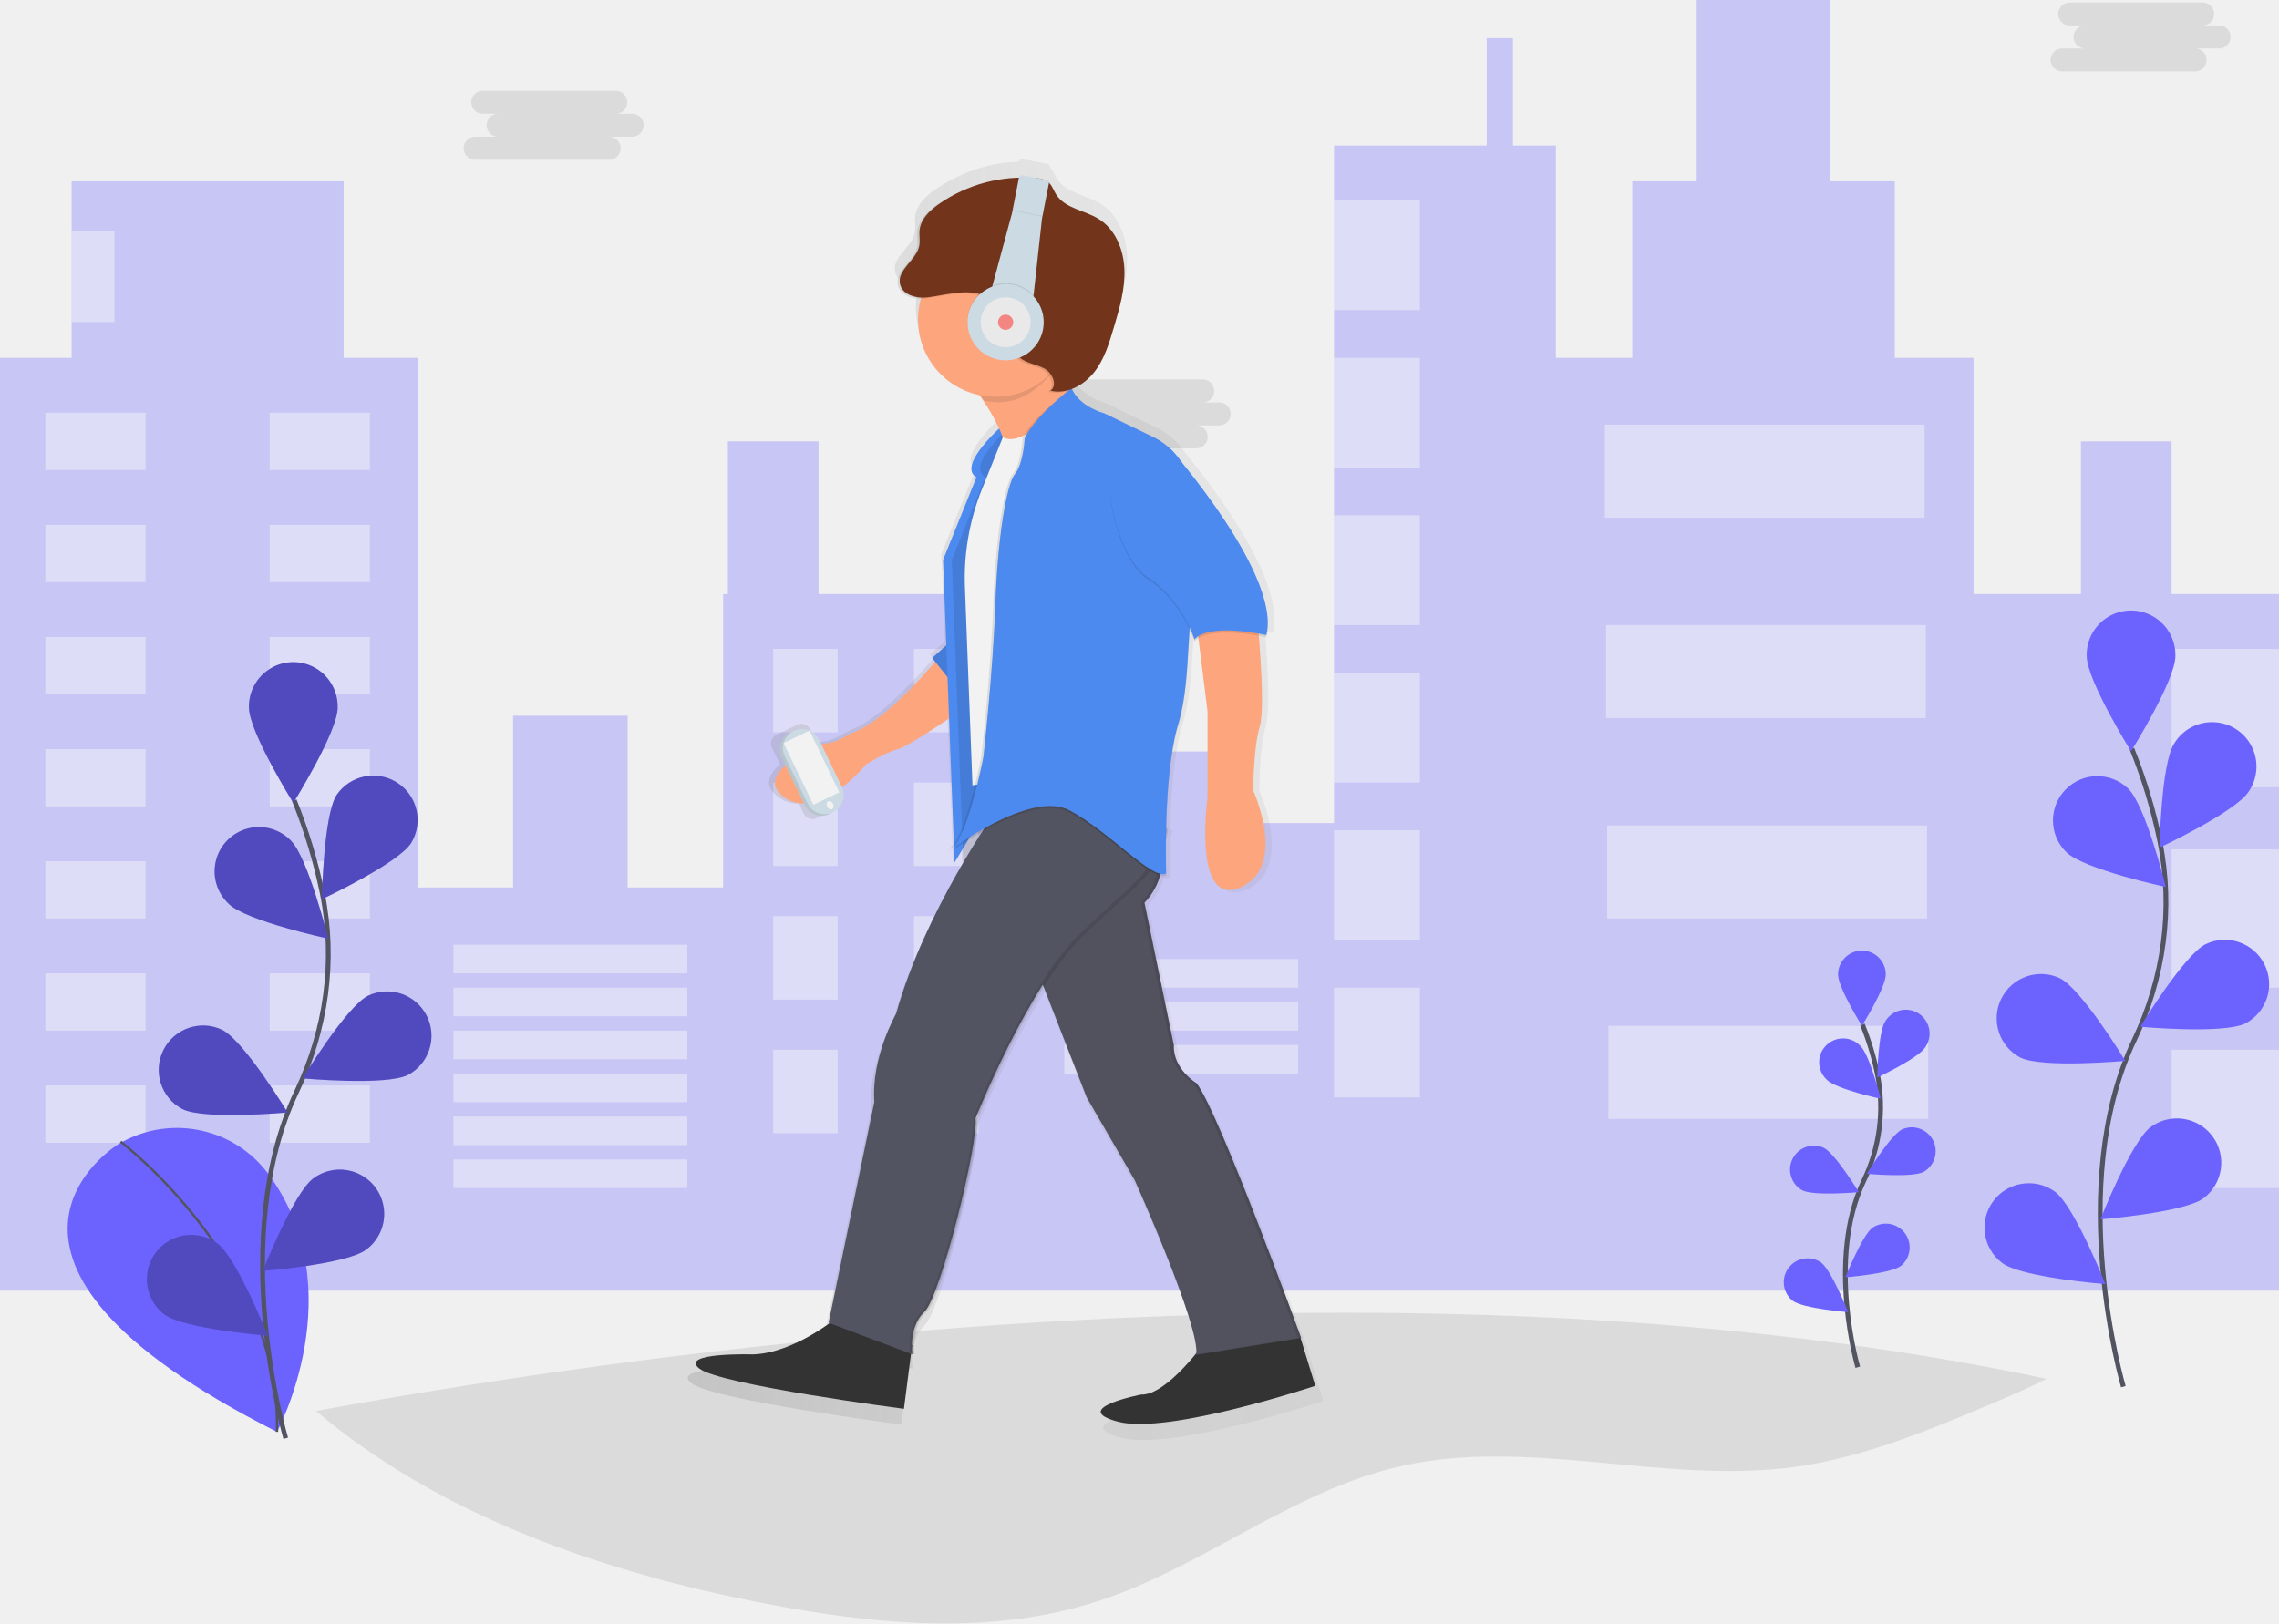
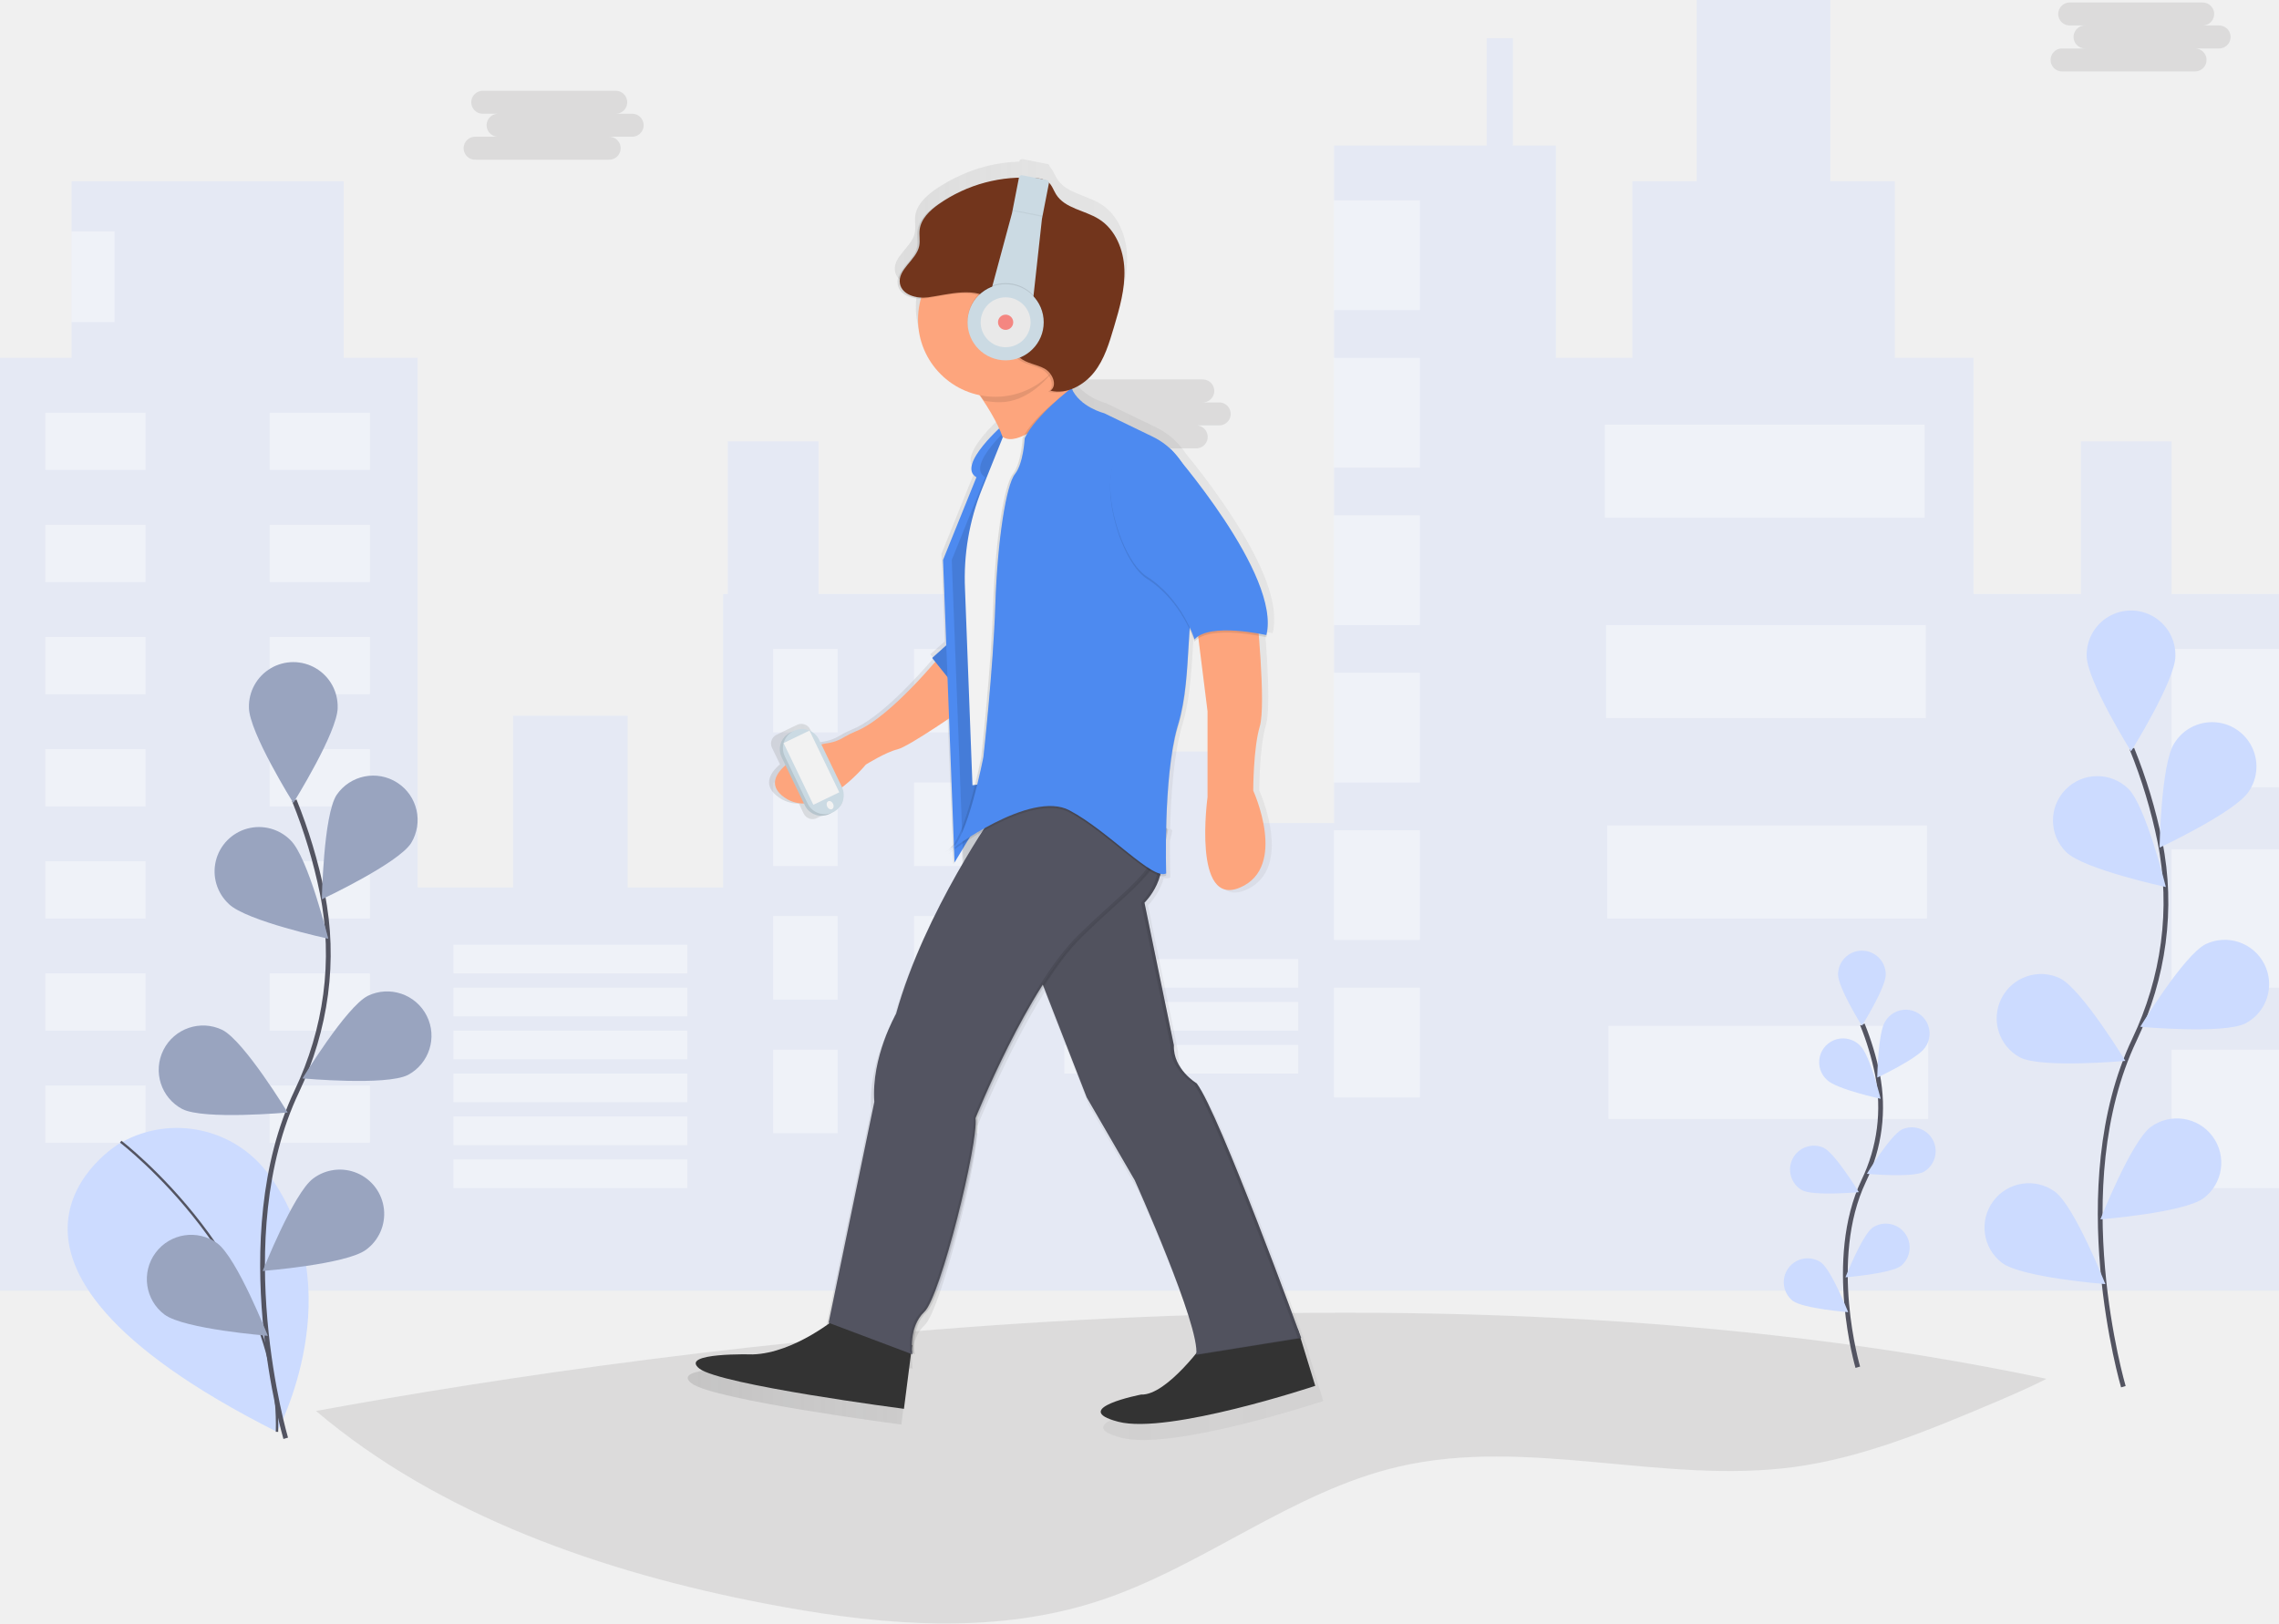
<svg xmlns="http://www.w3.org/2000/svg" xmlns:xlink="http://www.w3.org/1999/xlink" id="a1e1094a-0c8c-49ef-9e46-7b691cb0c375" data-name="Layer 1" width="955" height="680.5" viewBox="0 0 955 680.5">
  <defs>
    <linearGradient id="24f03e8c-5c7e-4fae-8483-b5d808403054" x1="410.65" y1="444.9" x2="677" y2="444.9" gradientUnits="userSpaceOnUse">
      <stop offset="0" stop-color="gray" stop-opacity="0.25" />
      <stop offset="0.54" stop-color="gray" stop-opacity="0.12" />
      <stop offset="1" stop-color="gray" stop-opacity="0.1" />
    </linearGradient>
    <linearGradient id="00c9c3cb-352a-4ad1-9ec3-c89fe8d1d33c" x1="518.88" y1="466.38" x2="520.07" y2="466.38" xlink:href="#24f03e8c-5c7e-4fae-8483-b5d808403054" />
    <linearGradient id="120917fe-dde0-4ef5-b791-4b8cdc7eaea0" x1="519.81" y1="467.31" x2="521.01" y2="467.31" xlink:href="#24f03e8c-5c7e-4fae-8483-b5d808403054" />
    <linearGradient id="d6588c0b-28b1-4044-81f0-862b52dadcf0" x1="519.81" y1="466.38" x2="521.01" y2="466.38" xlink:href="#24f03e8c-5c7e-4fae-8483-b5d808403054" />
  </defs>
  <path d="M-10.73,747.34" transform="translate(-122.5 -109.75)" fill="none" stroke="#535461" stroke-miterlimit="10" stroke-width="2" />
  <path d="M980.07,687.7c-7.12,3.67-14.58,6.84-21.94,10-27.19,11.48-54.79,23.06-84,27C819.27,732,762.66,712,708.76,724.48c-45.15,10.42-82.49,42.35-126.6,56.57-20.51,6.61-41.85,9.2-63.38,9.2H516q-4-.05-7.94-.2c-21.83-.82-43.75-4.05-65.15-8.18-67.57-13-136.34-36.83-188-80.7C405.33,673.69,715.18,631.51,980.07,687.7Z" transform="translate(-122.5 -109.75)" fill="#252223" opacity="0.1" />
-   <polygon points="910 249 910 185 872 185 872 249 827 249 827 150 794 150 794 76 767 76 767 0 711 0 711 76 684 76 684 150 652 150 652 61 634 61 634 16 623 16 623 61 559 61 559 345 510 345 510 315 480 315 480 345 431 345 431 249 343 249 343 185 305 185 305 249 303 249 303 372 263 372 263 300 215 300 215 372 175 372 175 150 144 150 144 76 30 76 30 150 0 150 0 541 175 541 303 541 431 541 559 541 652 541 827 541 955 541 955 249 910 249" fill="#6c63ff" opacity="0.3" />
+   <polygon points="910 249 910 185 872 185 872 249 827 249 827 150 794 150 794 76 767 76 767 0 711 0 711 76 684 76 684 150 652 150 652 61 634 61 634 16 623 16 623 61 559 61 559 345 510 345 510 315 480 315 480 345 431 345 431 249 343 249 343 185 305 185 305 249 303 249 303 372 263 372 263 300 215 300 215 372 175 372 175 150 144 150 144 76 30 76 30 150 0 150 0 541 175 541 303 541 431 541 559 541 652 541 827 541 955 541 955 249 910 249" fill="#ccdbff" opacity="0.3" />
  <rect x="19" y="173" width="42" height="24" fill="#fff" opacity="0.4" />
  <rect x="235.5" y="282.75" width="42" height="24" transform="translate(390.5 479.75) rotate(-180)" fill="#fff" opacity="0.4" />
  <rect x="19" y="220" width="42" height="24" fill="#fff" opacity="0.4" />
  <rect x="235.5" y="329.75" width="42" height="24" transform="translate(390.5 573.75) rotate(-180)" fill="#fff" opacity="0.4" />
  <rect x="19" y="267" width="42" height="24" fill="#fff" opacity="0.4" />
  <rect x="235.5" y="376.75" width="42" height="24" transform="translate(390.5 667.75) rotate(-180)" fill="#fff" opacity="0.4" />
  <rect x="19" y="314" width="42" height="24" fill="#fff" opacity="0.4" />
  <rect x="235.5" y="423.75" width="42" height="24" transform="translate(390.5 761.75) rotate(-180)" fill="#fff" opacity="0.4" />
  <rect x="19" y="361" width="42" height="24" fill="#fff" opacity="0.4" />
  <rect x="235.5" y="470.75" width="42" height="24" transform="translate(390.5 855.75) rotate(-180)" fill="#fff" opacity="0.4" />
  <rect x="19" y="408" width="42" height="24" fill="#fff" opacity="0.4" />
  <rect x="235.5" y="517.75" width="42" height="24" transform="translate(390.5 949.75) rotate(-180)" fill="#fff" opacity="0.4" />
  <rect x="19" y="455" width="42" height="24" fill="#fff" opacity="0.4" />
  <rect x="235.5" y="564.75" width="42" height="24" transform="translate(390.5 1043.75) rotate(-180)" fill="#fff" opacity="0.4" />
  <rect x="190" y="396" width="98" height="12" fill="#fff" opacity="0.4" />
  <rect x="190" y="414" width="98" height="12" fill="#fff" opacity="0.4" />
  <rect x="190" y="432" width="98" height="12" fill="#fff" opacity="0.4" />
  <rect x="446" y="402" width="98" height="12" fill="#fff" opacity="0.4" />
  <rect x="446" y="420" width="98" height="12" fill="#fff" opacity="0.4" />
  <rect x="446" y="438" width="98" height="12" fill="#fff" opacity="0.4" />
  <rect x="190" y="450" width="98" height="12" fill="#fff" opacity="0.4" />
  <rect x="190" y="468" width="98" height="12" fill="#fff" opacity="0.4" />
  <rect x="190" y="486" width="98" height="12" fill="#fff" opacity="0.4" />
  <rect x="324" y="272" width="27" height="35" fill="#fff" opacity="0.4" />
  <rect x="505.5" y="381.75" width="27" height="35" transform="translate(915.5 688.75) rotate(-180)" fill="#fff" opacity="0.4" />
  <rect x="324" y="328" width="27" height="35" fill="#fff" opacity="0.4" />
  <rect x="505.5" y="437.75" width="27" height="35" transform="translate(915.5 800.75) rotate(-180)" fill="#fff" opacity="0.4" />
  <rect x="324" y="384" width="27" height="35" fill="#fff" opacity="0.4" />
  <rect x="505.5" y="493.75" width="27" height="35" transform="translate(915.5 912.75) rotate(-180)" fill="#fff" opacity="0.4" />
  <rect x="324" y="440" width="27" height="35" fill="#fff" opacity="0.4" />
  <rect x="505.5" y="549.75" width="27" height="35" transform="translate(915.5 1024.75) rotate(-180)" fill="#fff" opacity="0.4" />
  <rect x="559" y="84" width="36" height="46" fill="#fff" opacity="0.4" />
  <rect x="559" y="150" width="36" height="46" fill="#fff" opacity="0.4" />
  <rect x="559" y="216" width="36" height="46" fill="#fff" opacity="0.4" />
  <rect x="559" y="282" width="36" height="46" fill="#fff" opacity="0.4" />
  <rect x="559" y="348" width="36" height="46" fill="#fff" opacity="0.4" />
  <rect x="559" y="414" width="36" height="46" fill="#fff" opacity="0.4" />
  <rect x="672.5" y="178" width="134" height="39" fill="#fff" opacity="0.4" />
  <rect x="673" y="262" width="134" height="39" fill="#fff" opacity="0.4" />
  <rect x="673.5" y="346" width="134" height="39" fill="#fff" opacity="0.4" />
  <rect x="674" y="430" width="134" height="39" fill="#fff" opacity="0.4" />
  <rect x="30" y="97" width="18" height="38" fill="#fff" opacity="0.4" />
  <rect x="910" y="272" width="45" height="58" fill="#fff" opacity="0.4" />
  <rect x="910" y="356" width="45" height="58" fill="#fff" opacity="0.4" />
  <rect x="910" y="440" width="45" height="58" fill="#fff" opacity="0.4" />
-   <path d="M172.17,589.3S93.44,636.8,238.57,709.93c0,0,32-59.36-3.38-107.76a47.66,47.66,0,0,0-61.83-13.55Z" transform="translate(-122.5 -109.75)" fill="#6c63ff" />
+   <path d="M172.17,589.3S93.44,636.8,238.57,709.93c0,0,32-59.36-3.38-107.76a47.66,47.66,0,0,0-61.83-13.55Z" transform="translate(-122.5 -109.75)" fill="#ccdbff" />
  <path d="M173.08,588.3s67.37,51.55,65.49,121.63" transform="translate(-122.5 -109.75)" fill="none" stroke="#535461" stroke-miterlimit="10" />
  <path d="M242.23,712.63s-24.67-83.76,4.63-145.41c12.3-25.87,16.38-54.92,10.7-83a222.5,222.5,0,0,0-11.75-39" transform="translate(-122.5 -109.75)" fill="none" stroke="#535461" stroke-miterlimit="10" stroke-width="2" />
-   <path d="M264,406.31c0,10.27-18.59,40-18.59,40s-18.59-29.77-18.59-40a18.59,18.59,0,1,1,37.17,0Z" transform="translate(-122.5 -109.75)" fill="#6c63ff" />
-   <path d="M294.76,463.17c-5.58,8.62-37.36,23.5-37.36,23.5s.58-35.09,6.16-43.71a18.59,18.59,0,0,1,31.2,20.2Z" transform="translate(-122.5 -109.75)" fill="#6c63ff" />
-   <path d="M293.41,560.34c-9.17,4.62-44.11,1.43-44.11,1.43s18.21-30,27.38-34.62a18.59,18.59,0,0,1,16.74,33.19Z" transform="translate(-122.5 -109.75)" fill="#6c63ff" />
-   <path d="M275.84,633.63c-8.25,6.1-43.24,8.86-43.24,8.86s12.88-32.64,21.13-38.75a18.59,18.59,0,1,1,22.11,29.89Z" transform="translate(-122.5 -109.75)" fill="#6c63ff" />
-   <path d="M218.37,488.66c7.36,7.15,41.67,14.56,41.67,14.56s-8.4-34.07-15.76-41.23a18.59,18.59,0,1,0-25.9,26.66Z" transform="translate(-122.5 -109.75)" fill="#6c63ff" />
-   <path d="M198.91,574.63c9.17,4.62,44.11,1.43,44.11,1.43s-18.21-30-27.38-34.62a18.59,18.59,0,0,0-16.74,33.19Z" transform="translate(-122.5 -109.75)" fill="#6c63ff" />
-   <path d="M191.46,660.79c8.25,6.1,43.24,8.86,43.24,8.86S221.82,637,213.56,630.9a18.59,18.59,0,0,0-22.11,29.89Z" transform="translate(-122.5 -109.75)" fill="#6c63ff" />
+   <path d="M264,406.31c0,10.27-18.59,40-18.59,40s-18.59-29.77-18.59-40a18.59,18.59,0,1,1,37.17,0Z" transform="translate(-122.5 -109.75)" fill="#ccdbff" />
+   <path d="M294.76,463.17c-5.58,8.62-37.36,23.5-37.36,23.5s.58-35.09,6.16-43.71a18.59,18.59,0,0,1,31.2,20.2Z" transform="translate(-122.5 -109.75)" fill="#ccdbff" />
+   <path d="M293.41,560.34c-9.17,4.62-44.11,1.43-44.11,1.43s18.21-30,27.38-34.62a18.59,18.59,0,0,1,16.74,33.19Z" transform="translate(-122.5 -109.75)" fill="#ccdbff" />
+   <path d="M275.84,633.63c-8.25,6.1-43.24,8.86-43.24,8.86s12.88-32.64,21.13-38.75a18.59,18.59,0,1,1,22.11,29.89Z" transform="translate(-122.5 -109.75)" fill="#ccdbff" />
+   <path d="M218.37,488.66c7.36,7.15,41.67,14.56,41.67,14.56s-8.4-34.07-15.76-41.23a18.59,18.59,0,1,0-25.9,26.66Z" transform="translate(-122.5 -109.75)" fill="#ccdbff" />
+   <path d="M198.91,574.63c9.17,4.62,44.11,1.43,44.11,1.43s-18.21-30-27.38-34.62a18.59,18.59,0,0,0-16.74,33.19Z" transform="translate(-122.5 -109.75)" fill="#ccdbff" />
+   <path d="M191.46,660.79c8.25,6.1,43.24,8.86,43.24,8.86S221.82,637,213.56,630.9a18.59,18.59,0,0,0-22.11,29.89Z" transform="translate(-122.5 -109.75)" fill="#ccdbff" />
  <path d="M264,406.31c0,10.27-18.59,40-18.59,40s-18.59-29.77-18.59-40a18.59,18.59,0,1,1,37.17,0Z" transform="translate(-122.5 -109.75)" opacity="0.25" />
  <path d="M294.76,463.17c-5.58,8.62-37.36,23.5-37.36,23.5s.58-35.09,6.16-43.71a18.59,18.59,0,0,1,31.2,20.2Z" transform="translate(-122.5 -109.75)" opacity="0.25" />
  <path d="M293.41,560.34c-9.17,4.62-44.11,1.43-44.11,1.43s18.21-30,27.38-34.62a18.59,18.59,0,0,1,16.74,33.19Z" transform="translate(-122.5 -109.75)" opacity="0.25" />
  <path d="M275.84,633.63c-8.25,6.1-43.24,8.86-43.24,8.86s12.88-32.64,21.13-38.75a18.59,18.59,0,1,1,22.11,29.89Z" transform="translate(-122.5 -109.75)" opacity="0.25" />
  <path d="M218.37,488.66c7.36,7.15,41.67,14.56,41.67,14.56s-8.4-34.07-15.76-41.23a18.59,18.59,0,1,0-25.9,26.66Z" transform="translate(-122.5 -109.75)" opacity="0.25" />
  <path d="M198.91,574.63c9.17,4.62,44.11,1.43,44.11,1.43s-18.21-30-27.38-34.62a18.59,18.59,0,0,0-16.74,33.19Z" transform="translate(-122.5 -109.75)" opacity="0.25" />
  <path d="M191.46,660.79c8.25,6.1,43.24,8.86,43.24,8.86S221.82,637,213.56,630.9a18.59,18.59,0,0,0-22.11,29.89Z" transform="translate(-122.5 -109.75)" opacity="0.25" />
  <path d="M1012.28,691s-24.67-83.76,4.63-145.41c12.3-25.87,16.38-54.92,10.7-83a222.5,222.5,0,0,0-11.75-39" transform="translate(-122.5 -109.75)" fill="none" stroke="#535461" stroke-miterlimit="10" stroke-width="2" />
-   <path d="M1034.09,384.68c0,10.27-18.59,40-18.59,40s-18.59-29.77-18.59-40a18.59,18.59,0,1,1,37.17,0Z" transform="translate(-122.5 -109.75)" fill="#6c63ff" />
-   <path d="M1064.81,441.54c-5.58,8.62-37.36,23.5-37.36,23.5s.58-35.09,6.16-43.71a18.59,18.59,0,1,1,31.2,20.2Z" transform="translate(-122.5 -109.75)" fill="#6c63ff" />
-   <path d="M1063.47,538.71c-9.17,4.62-44.11,1.43-44.11,1.43s18.21-30,27.38-34.62a18.59,18.59,0,0,1,16.74,33.19Z" transform="translate(-122.5 -109.75)" fill="#6c63ff" />
-   <path d="M1045.9,612c-8.25,6.1-43.24,8.86-43.24,8.86s12.88-32.64,21.13-38.75A18.59,18.59,0,0,1,1045.9,612Z" transform="translate(-122.5 -109.75)" fill="#6c63ff" />
-   <path d="M988.42,467c7.36,7.15,41.67,14.56,41.67,14.56s-8.4-34.07-15.76-41.23A18.59,18.59,0,0,0,988.42,467Z" transform="translate(-122.5 -109.75)" fill="#6c63ff" />
-   <path d="M969,553c9.17,4.62,44.11,1.43,44.11,1.43s-18.21-30-27.38-34.62A18.59,18.59,0,0,0,969,553Z" transform="translate(-122.5 -109.75)" fill="#6c63ff" />
-   <path d="M961.51,639.16c8.25,6.1,43.24,8.86,43.24,8.86s-12.88-32.64-21.13-38.75a18.59,18.59,0,0,0-22.11,29.89Z" transform="translate(-122.5 -109.75)" fill="#6c63ff" />
+   <path d="M1034.09,384.68c0,10.27-18.59,40-18.59,40s-18.59-29.77-18.59-40a18.59,18.59,0,1,1,37.17,0Z" transform="translate(-122.5 -109.75)" fill="#ccdbff" />
+   <path d="M1064.81,441.54c-5.58,8.62-37.36,23.5-37.36,23.5s.58-35.09,6.16-43.71a18.59,18.59,0,1,1,31.2,20.2Z" transform="translate(-122.5 -109.75)" fill="#ccdbff" />
+   <path d="M1063.47,538.71c-9.17,4.62-44.11,1.43-44.11,1.43s18.21-30,27.38-34.62a18.59,18.59,0,0,1,16.74,33.19Z" transform="translate(-122.5 -109.75)" fill="#ccdbff" />
+   <path d="M1045.9,612c-8.25,6.1-43.24,8.86-43.24,8.86s12.88-32.64,21.13-38.75A18.59,18.59,0,0,1,1045.9,612Z" transform="translate(-122.5 -109.75)" fill="#ccdbff" />
+   <path d="M988.42,467c7.36,7.15,41.67,14.56,41.67,14.56s-8.4-34.07-15.76-41.23A18.59,18.59,0,0,0,988.42,467Z" transform="translate(-122.5 -109.75)" fill="#ccdbff" />
+   <path d="M969,553c9.17,4.62,44.11,1.43,44.11,1.43s-18.21-30-27.38-34.62A18.59,18.59,0,0,0,969,553Z" transform="translate(-122.5 -109.75)" fill="#ccdbff" />
+   <path d="M961.51,639.16c8.25,6.1,43.24,8.86,43.24,8.86s-12.88-32.64-21.13-38.75a18.59,18.59,0,0,0-22.11,29.89Z" transform="translate(-122.5 -109.75)" fill="#ccdbff" />
  <path d="M901,682.85s-13.26-45,2.49-78.14a71.09,71.09,0,0,0,5.75-44.6,119.57,119.57,0,0,0-6.31-20.93" transform="translate(-122.5 -109.75)" fill="none" stroke="#535461" stroke-miterlimit="10" stroke-width="2" />
-   <path d="M912.72,518.23c0,5.52-10,21.51-10,21.51s-10-16-10-21.51a10,10,0,0,1,20,0Z" transform="translate(-122.5 -109.75)" fill="#6c63ff" />
-   <path d="M929.23,548.79c-3,4.63-20.08,12.63-20.08,12.63s.31-18.86,3.31-23.49a10,10,0,1,1,16.77,10.86Z" transform="translate(-122.5 -109.75)" fill="#6c63ff" />
-   <path d="M928.51,601c-4.93,2.48-23.71.77-23.71.77s9.79-16.12,14.71-18.6a10,10,0,0,1,9,17.84Z" transform="translate(-122.5 -109.75)" fill="#6c63ff" />
-   <path d="M919.06,640.39c-4.44,3.28-23.24,4.76-23.24,4.76s6.92-17.54,11.36-20.82a10,10,0,0,1,11.88,16.06Z" transform="translate(-122.5 -109.75)" fill="#6c63ff" />
-   <path d="M888.18,562.49c4,3.84,22.39,7.83,22.39,7.83s-4.51-18.31-8.47-22.15a10,10,0,1,0-13.92,14.33Z" transform="translate(-122.5 -109.75)" fill="#6c63ff" />
-   <path d="M877.72,608.69c4.93,2.48,23.71.77,23.71.77s-9.79-16.12-14.71-18.6a10,10,0,0,0-9,17.84Z" transform="translate(-122.5 -109.75)" fill="#6c63ff" />
-   <path d="M873.72,655c4.44,3.28,23.24,4.76,23.24,4.76S890,642.21,885.6,638.93A10,10,0,0,0,873.72,655Z" transform="translate(-122.5 -109.75)" fill="#6c63ff" />
+   <path d="M912.72,518.23c0,5.52-10,21.51-10,21.51s-10-16-10-21.51a10,10,0,0,1,20,0Z" transform="translate(-122.5 -109.75)" fill="#ccdbff" />
+   <path d="M929.23,548.79c-3,4.63-20.08,12.63-20.08,12.63s.31-18.86,3.31-23.49a10,10,0,1,1,16.77,10.86Z" transform="translate(-122.5 -109.75)" fill="#ccdbff" />
+   <path d="M928.51,601c-4.93,2.48-23.71.77-23.71.77s9.79-16.12,14.71-18.6a10,10,0,0,1,9,17.84Z" transform="translate(-122.5 -109.75)" fill="#ccdbff" />
+   <path d="M919.06,640.39c-4.44,3.28-23.24,4.76-23.24,4.76s6.92-17.54,11.36-20.82a10,10,0,0,1,11.88,16.06Z" transform="translate(-122.5 -109.75)" fill="#ccdbff" />
+   <path d="M888.18,562.49c4,3.84,22.39,7.83,22.39,7.83s-4.51-18.31-8.47-22.15a10,10,0,1,0-13.92,14.33Z" transform="translate(-122.5 -109.75)" fill="#ccdbff" />
+   <path d="M877.72,608.69c4.93,2.48,23.71.77,23.71.77s-9.79-16.12-14.71-18.6a10,10,0,0,0-9,17.84Z" transform="translate(-122.5 -109.75)" fill="#ccdbff" />
+   <path d="M873.72,655c4.44,3.28,23.24,4.76,23.24,4.76S890,642.21,885.6,638.93A10,10,0,0,0,873.72,655Z" transform="translate(-122.5 -109.75)" fill="#ccdbff" />
  <path d="M387.18,157.43H380.3a4.82,4.82,0,1,0,0-9.63H324.57a4.82,4.82,0,0,0,0,9.63h6.88a4.82,4.82,0,1,0,0,9.63h-9.63a4.82,4.82,0,1,0,0,9.63h55.73a4.82,4.82,0,1,0,0-9.63h9.63a4.82,4.82,0,1,0,0-9.63Z" transform="translate(-122.5 -109.75)" fill="#252223" opacity="0.1" />
  <path d="M633.18,278.43H626.3a4.82,4.82,0,1,0,0-9.63H570.57a4.82,4.82,0,0,0,0,9.63h6.88a4.82,4.82,0,1,0,0,9.63h-9.63a4.82,4.82,0,1,0,0,9.63h55.73a4.82,4.82,0,1,0,0-9.63h9.63a4.82,4.82,0,1,0,0-9.63Z" transform="translate(-122.5 -109.75)" fill="#252223" opacity="0.1" />
  <path d="M1052.18,120.43h-6.88a4.82,4.82,0,1,0,0-9.63H989.57a4.82,4.82,0,0,0,0,9.63h6.88a4.82,4.82,0,1,0,0,9.63h-9.63a4.82,4.82,0,1,0,0,9.63h55.73a4.82,4.82,0,0,0,0-9.63h9.63a4.82,4.82,0,1,0,0-9.63Z" transform="translate(-122.5 -109.75)" fill="#252223" opacity="0.1" />
  <path d="M670.7,676.43l.22,0S635.83,580,626,566.93c0,0-10.29-6.08-9.82-16.37l-12.63-61.28s.19-.19.51-.54l.27-.3.31-.36a29.35,29.35,0,0,0,4.19-6.59l.2-.46a25.27,25.27,0,0,0,1.18-3.31,3.49,3.49,0,0,0,2.69-.14s0-.33,0-.92h0s-.12-3.63-.13-9.31c0-1.58,0-3.3,0-5.13.39-1.41.72-2.89,1-4.47l-.51-.24,0-.23-.43-.2c.35-13.45,1.49-30.64,4.78-42.35q.17-.62.36-1.23c3.89-12.79,4-28.4,5-41.6a42.42,42.42,0,0,1,2,5.11,7.81,7.81,0,0,1,1.69-1.43l3.92,31.37v37s-6.55,47.72,14,38.83,5.61-41.64,5.61-41.64,0-18.24,2.81-27.6c1.85-6.16.66-26.08-.38-39,2,.35,3.18.63,3.18.63a21.88,21.88,0,0,0,.61-5.73c.43-21.57-26.17-56.32-37-69.58a31.09,31.09,0,0,0-12.49-11l-20.81-10.08s-9.83-2.4-13.66-10c0-.13-.07-.26-.1-.39q.65-.29,1.28-.63a23.06,23.06,0,0,0,8.14-6.54c4.43-5.63,6.55-12.68,8.57-19.55,2.38-8.08,4.78-16.33,4.46-24.75s-3.86-17.17-11-21.64c-6.1-3.82-14.61-4.54-18.4-10.66-1-1.65-1.64-3.61-3-4.94a1.14,1.14,0,0,0-.92-1.18L551,176.44a1.14,1.14,0,0,0-1.34.9l0,.15a63.38,63.38,0,0,0-26.93,6.84,61.28,61.28,0,0,0-8.52,5c-3.85,2.72-7.64,6.33-8.19,11-.27,2.33.29,4.72-.18,7-1.27,6.11-9.46,10.09-8.26,16.22.81,4.16,5.52,5.95,9.93,6a33.22,33.22,0,0,0,25.25,41.48,95.94,95.94,0,0,1,8.4,14.3c-5.39,5.12-16.68,17-9.76,21L517,341.91l1.4,36.67L512.33,384l1.33,1.66c-6.8,7.92-22.54,25.23-34.05,29.84a35.58,35.58,0,0,0-4.8,2.36,19.37,19.37,0,0,1-6.89,2.7,19,19,0,0,0-3.16.62l-2.75-5.7a4.1,4.1,0,0,0-5.48-1.91l-1.69.81h0l-4,1.93-1.67.81h0l-1.26.61A4.1,4.1,0,0,0,446,423.2l3.33,6.9c-4.73,4.17-7.05,9.15-.6,13.79a14,14,0,0,0,8.55,2.7l2,4.19a4.1,4.1,0,0,0,5.48,1.91l2.93-1.42,5.68-2.74a4.1,4.1,0,0,0,1.91-5.48l-1.66-3.45a67.68,67.68,0,0,0,10.16-9.75s8.54-5.35,13.57-6.55c3.33-.79,15-8.46,22.24-13.32l2.06,54a11.46,11.46,0,0,1-1.58,1.94l1.61-1.14,0,.4a8.91,8.91,0,0,1-.69.74l.7-.5,0,.65a9,9,0,0,1-.73.78l.74-.52L522,472l3.52-5.84.22,5.84.82-1.36c-9.88,16.79-22.75,41.51-29.63,66.38,0,0-10.76,18.71-9.36,37.89l-19.65,95,.38.14c-6.4,4.62-19.89,13.09-33.12,13.43,0,0-31.81-.94-22.92,6.08s87.95,17.31,87.95,17.31l3-23.65.7.26s0-.13,0-.37l1,.37S503,671.72,510,665.17s23.39-73,22-83.27c0,0,12.56-31.39,28.28-56.42L578.76,573l20.58,35.55s27.38,60.88,26.5,74.44c-5.75,7-16,18-23.69,17.71,0,0-31.34,6.08-9.82,11.7S677,697,677,697Zm-137-217.66.19-.11c-1,1.51-2,3.18-3.14,5Z" transform="translate(-122.5 -109.75)" fill="url(#24f03e8c-5c7e-4fae-8483-b5d808403054)" />
  <path d="M520.07,465.94c-.77.56-1.19.87-1.19.87A5.07,5.07,0,0,0,520.07,465.94Z" transform="translate(-122.5 -109.75)" fill="url(#00c9c3cb-352a-4ad1-9ec3-c89fe8d1d33c)" />
  <path d="M521,466.88c-.77.56-1.19.87-1.19.87A5.07,5.07,0,0,0,521,466.88Z" transform="translate(-122.5 -109.75)" fill="url(#120917fe-dde0-4ef5-b791-4b8cdc7eaea0)" />
  <path d="M521,465.94c-.77.56-1.19.87-1.19.87A5.07,5.07,0,0,0,521,465.94Z" transform="translate(-122.5 -109.75)" fill="url(#d6588c0b-28b1-4044-81f0-862b52dadcf0)" />
  <path d="M628.05,671.5s-16.42,23.26-27.37,22.8c0,0-30.56,5.93-9.58,11.4s82.55-15.05,82.55-15.05l-7.32-23.85Z" transform="translate(-122.5 -109.75)" fill="#333" />
  <path d="M554.62,510l23.26,59.75L598,604.46s27.59,61.34,25.77,73.2l44-7.07s-34.21-94-43.78-106.72c0,0-10-5.93-9.58-16l-12.31-59.75s12-11.56,5.28-26q-.51-1.11-1.18-2.24C597,444.37,562.38,453,562.38,453Z" transform="translate(-122.5 -109.75)" fill="#535461" />
  <path d="M554.62,510l23.26,59.75L598,604.46s27.59,61.34,25.77,73.2l44-7.07s-34.21-94-43.78-106.72c0,0-10-5.93-9.58-16l-12.31-59.75s12-11.56,5.28-26q-.51-1.11-1.18-2.24C597,444.37,562.38,453,562.38,453Z" transform="translate(-122.5 -109.75)" opacity="0.03" />
  <g opacity="0.1">
    <path d="M623.95,563.87s-10-5.93-9.58-16l-12.31-59.75s12-11.56,5.28-26q-.51-1.11-1.18-2.24c-4.42-7.52-14.86-9.36-24.43-9.25,9.18.08,18.84,2.09,23.06,9.25q.67,1.13,1.18,2.24c6.69,14.48-5.28,26-5.28,26L613,547.9c-.46,10,9.58,16,9.58,16,9.58,12.77,43.78,106.72,43.78,106.72l-42.62,6.85c0,.07,0,.15,0,.22l44-7.07S633.53,576.64,623.95,563.87Z" transform="translate(-122.5 -109.75)" />
  </g>
  <path d="M473.9,661.47s-18.24,15.51-36,16c0,0-31-.91-22.35,5.93s85.74,16.88,85.74,16.88l3.43-26.69Z" transform="translate(-122.5 -109.75)" fill="#333" />
  <g opacity="0.1">
    <path d="M540.94,449.39s-30.1,42.42-42,85.29c0,0-10.49,18.24-9.12,36.94L470.7,664.21l35.12,13.23s-1.82-11.4,5-17.79,22.8-71.15,21.44-81.18c0,0,21.89-54.73,43.78-76.17s32.79-26.38,36-44.89C612.06,457.41,560.55,432.51,540.94,449.39Z" transform="translate(-122.5 -109.75)" />
  </g>
  <path d="M540,449.39s-30.1,42.42-42,85.29c0,0-10.49,18.24-9.12,36.94l-19.16,92.59,35.12,13.23s-1.82-11.4,5-17.79,22.8-71.15,21.44-81.18c0,0,21.89-54.73,43.78-76.17s32.79-26.38,36-44.89C611.15,457.41,559.64,432.51,540,449.39Z" transform="translate(-122.5 -109.75)" fill="#535461" />
  <g opacity="0.1">
    <path d="M559.47,443.07c22.61.27,50.77,13.88,50.77,13.88-3.22,18.51-14.11,23.45-36,44.89S530.45,578,530.45,578c1.37,10-14.59,74.8-21.44,81.18-6,5.56-5.34,14.91-5.09,17.25l1.44.54s-1.82-11.4,5-17.79S533.19,588,531.82,578c0,0,21.89-54.73,43.78-76.17s32.79-26.38,36-44.89C611.61,457,582.29,442.79,559.47,443.07Z" transform="translate(-122.5 -109.75)" />
  </g>
  <path d="M517.68,383.26s-21.77,27.11-36.46,33a34.69,34.69,0,0,0-4.68,2.3,18.89,18.89,0,0,1-6.72,2.63,16.47,16.47,0,0,0-5.09,1.34c-7.64,3.52-25.26,13-13.63,21.4,14.59,10.49,34.21-13.68,34.21-13.68s8.33-5.22,13.23-6.39S525.89,407,525.89,407Z" transform="translate(-122.5 -109.75)" fill="#fda57d" />
  <polygon points="399.28 268.03 390.62 275.79 403.39 291.75 399.28 268.03" fill="#4d8af0" />
  <g opacity="0.1">
    <polygon points="399.28 268.03 390.62 275.79 403.39 291.75 399.28 268.03" />
  </g>
  <path d="M543.74,287s-20.76,17.79-12.07,22.8l-14,34.66,4.83,126.79,19.79-32.84-13.52-71.15s-3.86-42.42,7.24-52.45l10.62-21Z" transform="translate(-122.5 -109.75)" fill="#4d8af0" />
  <g opacity="0.1">
    <path d="M547.39,287s-20.76,17.79-12.07,22.8l-14,34.66,4.83,126.79,19.79-32.84-13.52-71.15s-3.86-42.42,7.24-52.45l10.62-21Z" transform="translate(-122.5 -109.75)" />
  </g>
  <path d="M527.71,268.32s16.88,20.52,16.42,32.38,31.93-20.52,31.93-20.52-12.31-15.05-9.12-31S527.71,268.32,527.71,268.32Z" transform="translate(-122.5 -109.75)" fill="#fda57d" />
  <path d="M623.95,371.4l4.56,36.49v36s-6.39,46.52,13.68,37.86,5.47-40.59,5.47-40.59,0-17.79,2.74-26.91S649,365,649,365Z" transform="translate(-122.5 -109.75)" fill="#fda57d" />
  <path d="M561.46,285.2s-12.31,11.86-18.7,7.75L534,314.72a100,100,0,0,0-7.12,41.94L530,438.9l13.68-1.82,4.56-78,6.84-47.43Z" transform="translate(-122.5 -109.75)" fill="#f2f2f2" />
  <g opacity="0.1">
    <path d="M571.73,272.66S555.53,283.83,551,293.41c0,0-.46,10.49-4.1,15.05s-7.3,27.37-8.21,54.73-5,63.85-5,63.85-6.84,35.57-14.14,39.22c0,0,33.75-25.54,50.17-16.88s35.12,29.65,40.59,26.45c0,0-1.32-40,4.67-61.29q.17-.61.35-1.19c6.39-21,2.28-49.71,9.58-62,0,0,0-22.29-4.21-38.94a30.09,30.09,0,0,0-16.1-19.65l-20.28-9.82S573.55,281.32,571.73,272.66Z" transform="translate(-122.5 -109.75)" />
  </g>
  <g opacity="0.1">
    <path d="M571.73,272.66s-15.28,12.09-19.84,21.66c0,0-.46,10.49-4.1,15.05s-7.3,27.37-8.21,54.73-5,63.85-5,63.85-6.84,35.57-14.14,39.22c0,0,33.75-25.54,50.17-16.88s35.12,29.65,40.59,26.45c0,0-1.32-40,4.67-61.29q.17-.61.35-1.19c6.39-21,2.28-49.71,9.58-62,0,0,0-22.29-4.21-38.94a30.09,30.09,0,0,0-16.1-19.65l-20.28-9.82S573.55,281.32,571.73,272.66Z" transform="translate(-122.5 -109.75)" />
  </g>
  <path d="M571.5,272.43s-15.05,11.4-19.61,21c0,0-.46,10.49-4.1,15.05s-7.3,27.37-8.21,54.73-5,63.85-5,63.85-6.84,35.57-14.14,39.22c0,0,33.75-25.54,50.17-16.88S605.7,479,611.18,475.84c0,0-1.32-40,4.67-61.29q.17-.61.35-1.19c6.39-21,2.28-49.71,9.58-62,0,0,0-22.29-4.21-38.94a30.09,30.09,0,0,0-16.1-19.65l-20.28-9.82S574.92,280.41,571.5,272.43Z" transform="translate(-122.5 -109.75)" fill="#4d8af0" />
  <g opacity="0.1">
    <path d="M613.23,299.11s46.29,52.68,39.91,77.76c0,0-23.72-5.47-30.1,1.82,0,0-5-16.88-20.07-26.45S574,281.32,613.23,299.11Z" transform="translate(-122.5 -109.75)" />
  </g>
  <path d="M613.23,298.2s46.29,52.68,39.91,77.76c0,0-23.72-5.47-30.1,1.82,0,0-5-16.88-20.07-26.45S574,280.41,613.23,298.2Z" transform="translate(-122.5 -109.75)" fill="#4d8af0" />
  <g opacity="0.1">
    <path d="M568.08,259.43c-.72-3.68-.12-4,.68-8,3.19-16-39.22,19.16-39.22,19.16s2.36,2.87,5.29,7.09a32.52,32.52,0,0,0,6.57.67C553,278.36,562.35,268.57,568.08,259.43Z" transform="translate(-122.5 -109.75)" />
  </g>
  <circle cx="417.07" cy="133.94" r="32.38" fill="#fda57d" />
  <g opacity="0.1">
    <path d="M510.48,234.83c-4.77.64-10.85-1-11.77-5.67-1.16-6,6.82-9.85,8.06-15.81.46-2.24-.09-4.57.18-6.83.54-4.57,4.23-8.08,8-10.74a61.41,61.41,0,0,1,40.84-10.88,9.17,9.17,0,0,1,5.06,1.6c1.57,1.29,2.18,3.39,3.25,5.12,3.7,6,12,6.67,17.94,10.39,7,4.35,10.41,12.89,10.72,21.09s-2,16.25-4.35,24.13c-2,6.7-4,13.58-8.36,19.06s-11.49,9.32-18.28,7.67c3.11-2.24.85-7.44-2.52-9.27s-7.55-2.14-10.43-4.66-3.74-6.64-4.68-10.39c-1.18-4.73-2.9-9.53-6.35-13C531,229.89,518.79,233.71,510.48,234.83Z" transform="translate(-122.5 -109.75)" />
  </g>
  <path d="M511.39,234.38c-4.77.64-10.85-1-11.77-5.67-1.16-6,6.82-9.85,8.06-15.81.46-2.24-.09-4.57.18-6.83.54-4.57,4.23-8.08,8-10.74a61.41,61.41,0,0,1,40.84-10.88,9.17,9.17,0,0,1,5.06,1.6c1.57,1.29,2.18,3.39,3.25,5.12,3.7,6,12,6.67,17.94,10.39,7,4.35,10.41,12.89,10.72,21.09s-2,16.25-4.35,24.13c-2,6.7-4,13.58-8.36,19.06s-11.49,9.32-18.28,7.67c3.11-2.24.85-7.44-2.52-9.27s-7.55-2.14-10.43-4.66S546,252.94,545,249.19c-1.18-4.73-2.9-9.53-6.35-13C531.92,229.43,519.7,233.26,511.39,234.38Z" transform="translate(-122.5 -109.75)" fill="#72351c" />
  <path d="M559.12,201.52l2.93-15a1.11,1.11,0,0,0-.88-1.31l-10.35-2a1.11,1.11,0,0,0-1.31.88l-2.93,15-10,37.08,18.35,3.58Z" transform="translate(-122.5 -109.75)" fill="#cbdae3" />
  <g opacity="0.1">
    <circle cx="421.4" cy="134.63" r="15.96" />
  </g>
  <circle cx="421.4" cy="135.08" r="15.96" fill="#cbdae3" />
  <circle cx="421.4" cy="135.08" r="10.46" fill="#e9e9e9" />
  <circle cx="421.4" cy="135.08" r="3.19" fill="#f48681" />
  <rect x="546.68" y="198.95" width="12.77" height="0.46" transform="translate(-74.06 -212.08) rotate(11.05)" opacity="0.05" />
  <rect x="454.15" y="414.9" width="15.51" height="37.86" rx="7.75" ry="7.75" transform="translate(-265.09 133.94) rotate(-25.74)" fill="#cbdae3" />
  <g opacity="0.1">
    <rect x="454.15" y="414.9" width="15.51" height="37.86" rx="7.75" ry="7.75" transform="translate(-265.09 133.94) rotate(-25.74)" />
  </g>
  <rect x="455.36" y="414.2" width="15.96" height="37.86" rx="7.98" ry="7.98" transform="translate(-264.64 134.5) rotate(-25.74)" fill="#cbdae3" />
  <rect x="456.51" y="417.12" width="12.06" height="28.73" transform="translate(-264.01 133.99) rotate(-25.74)" fill="#f2f2f2" />
  <ellipse cx="470.38" cy="447.2" rx="1.37" ry="1.82" transform="translate(-270.06 138.96) rotate(-25.74)" fill="#f2f2f2" />
</svg>
